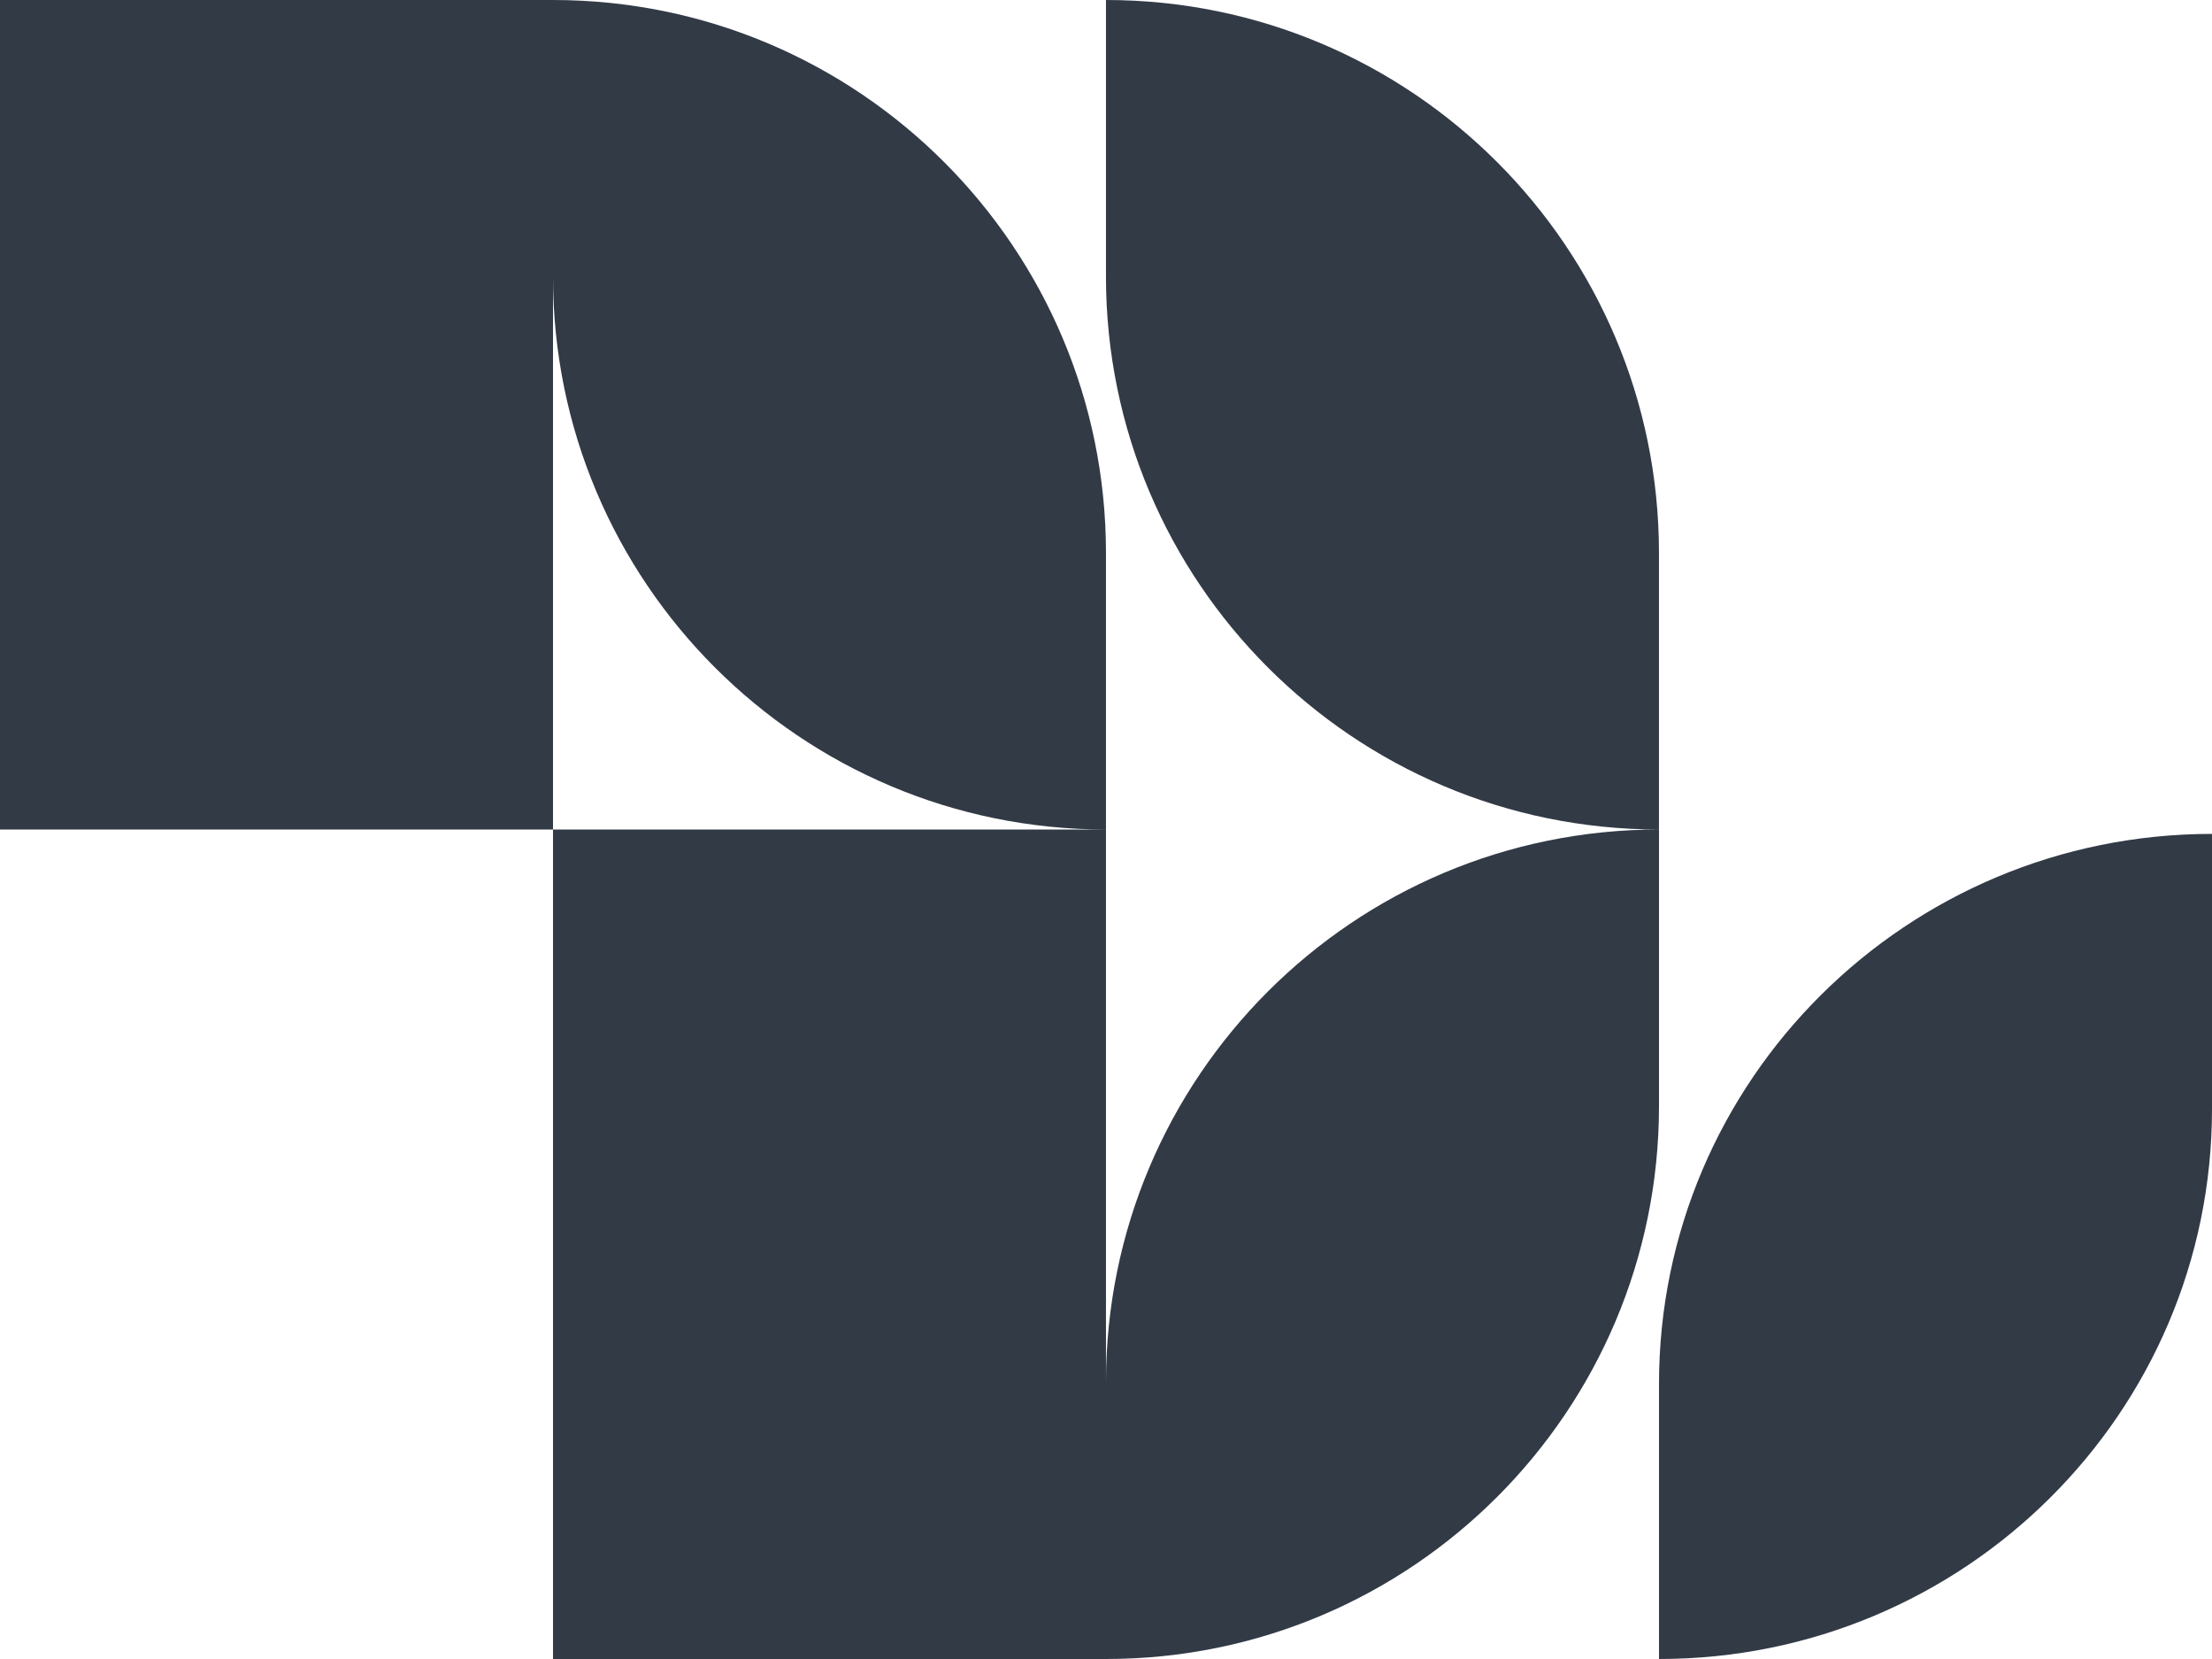
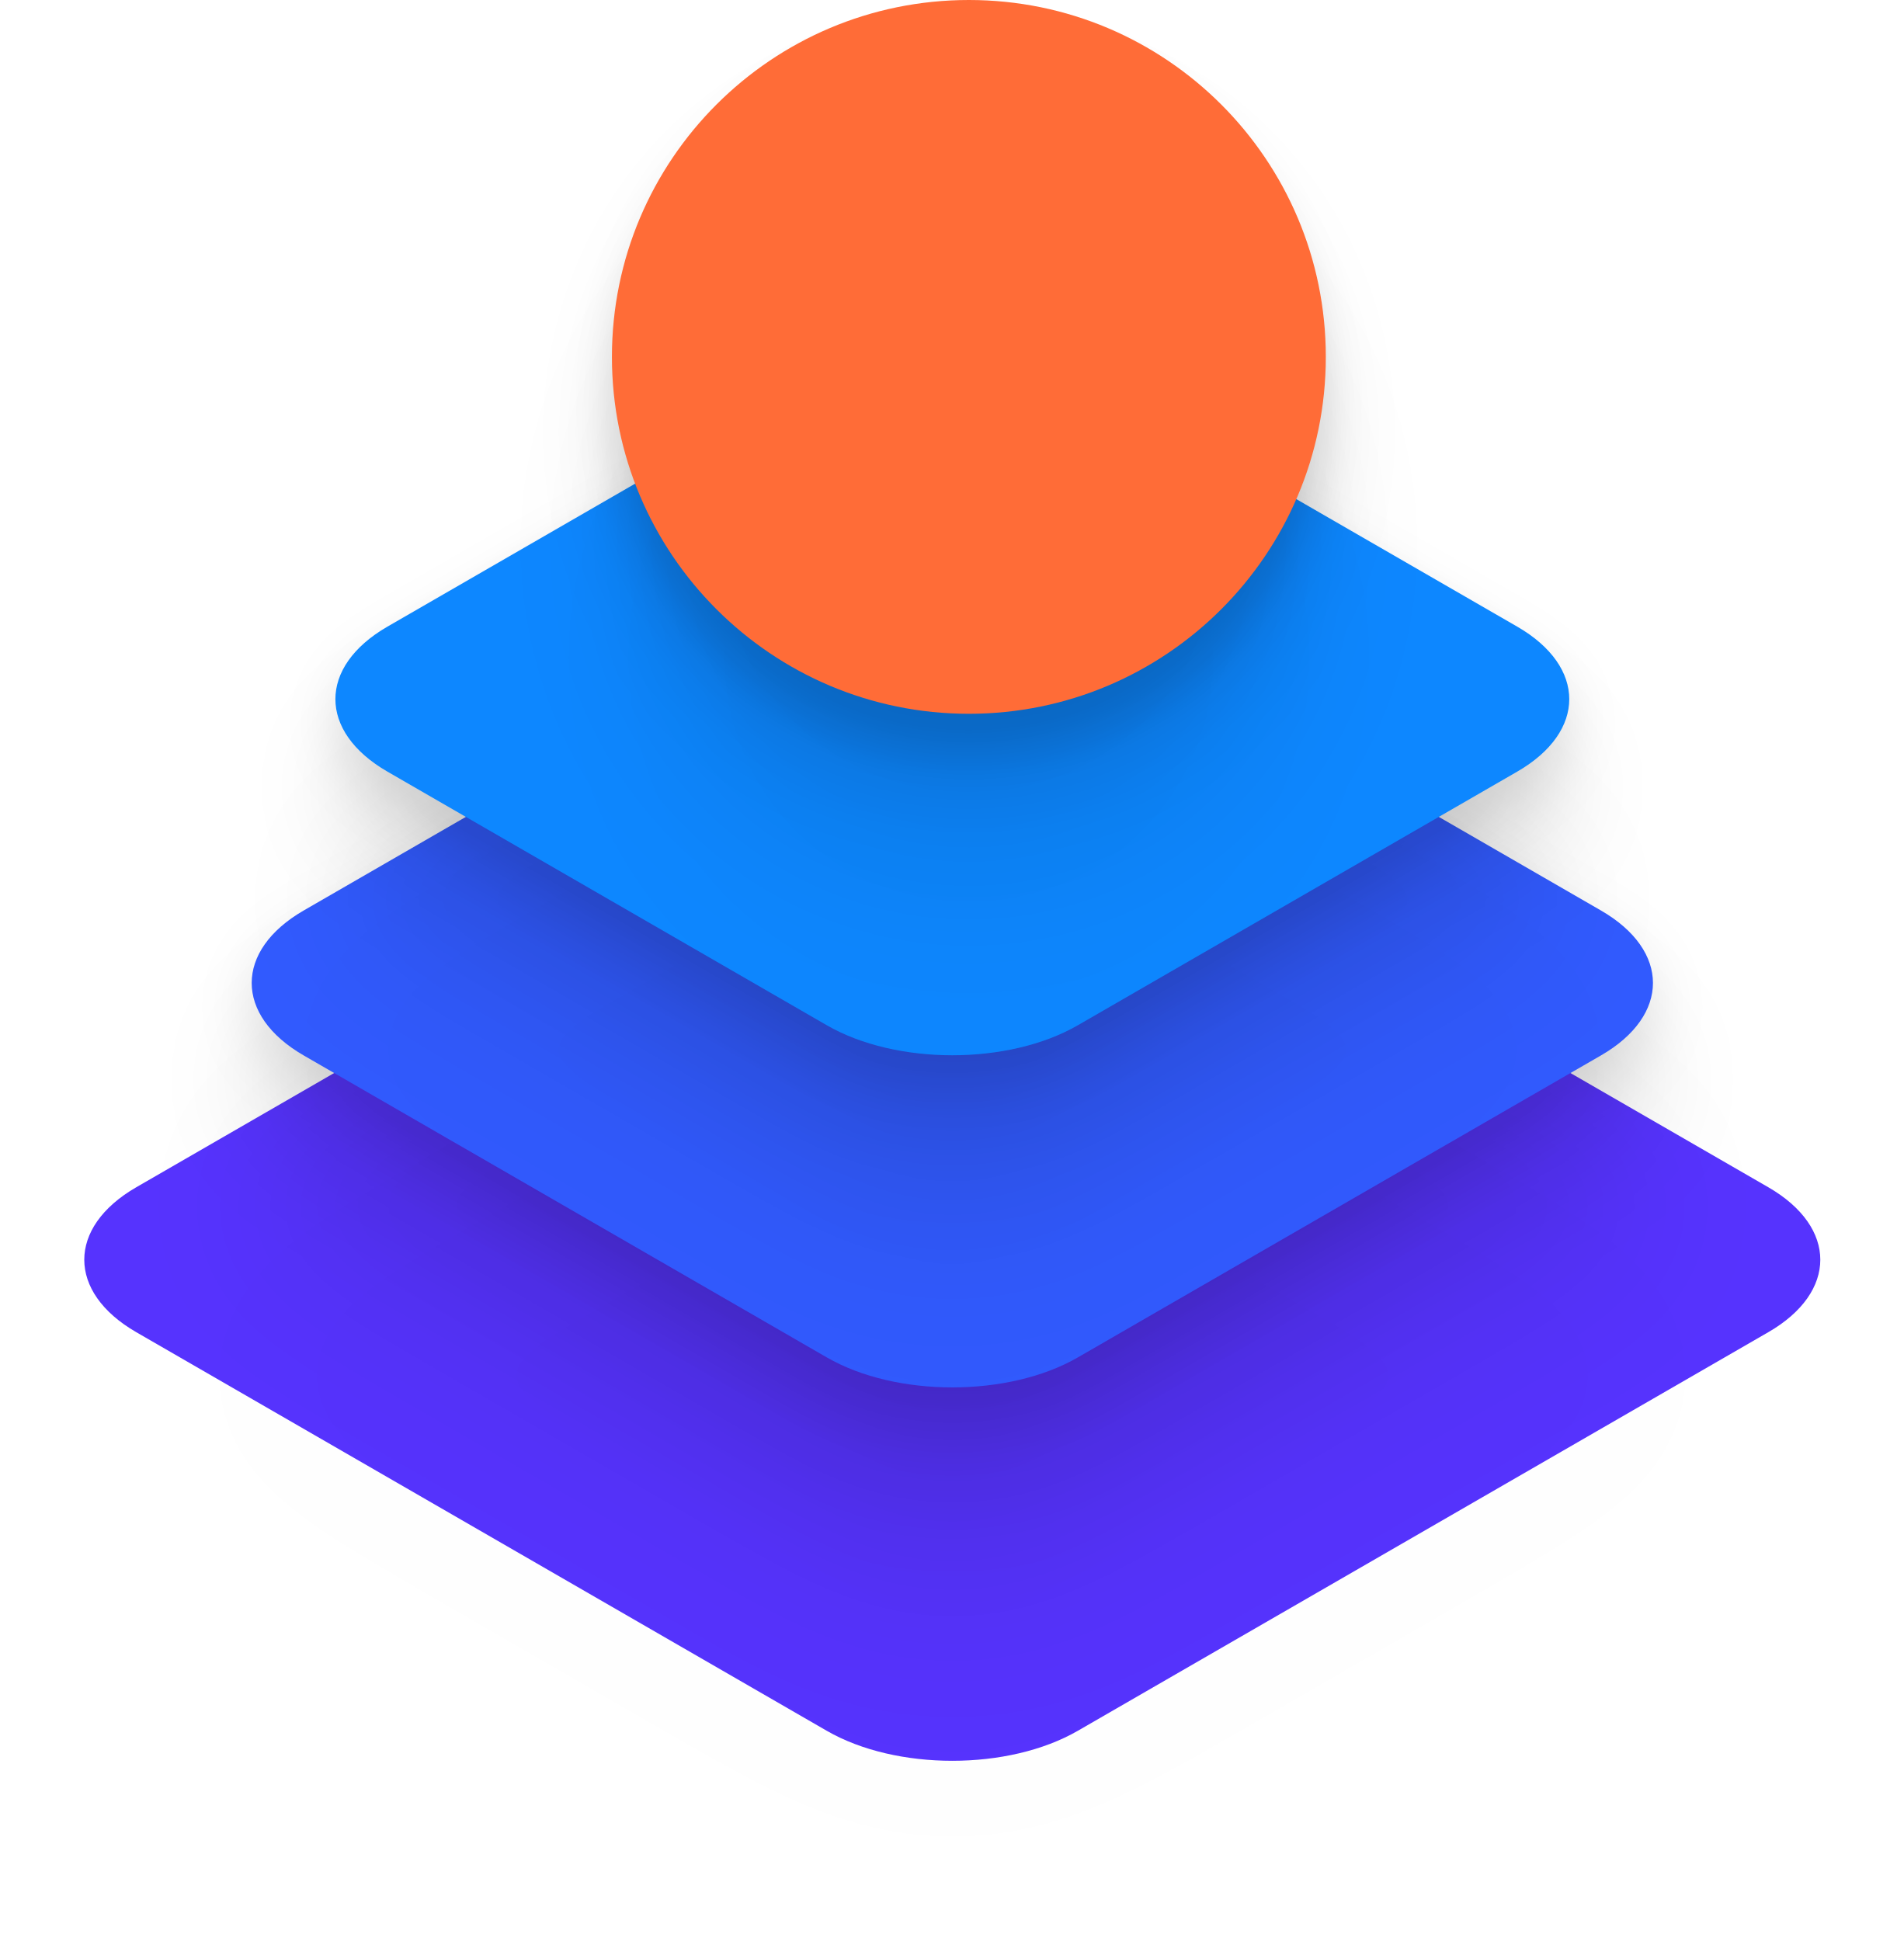
- <svg xmlns="http://www.w3.org/2000/svg" width="252" height="189" xml:space="preserve" overflow="hidden">
+ <svg xmlns="http://www.w3.org/2000/svg" width="152" height="155" viewBox="0 0 152 155" fill="none">
+   <rect width="86.808" height="86.808" rx="11.574" transform="matrix(0.866025 -0.5 -0.866025 -0.5 76.0352 144)" fill="#5633FE" />
+   <g filter="url(#filter0_dddd_48_4207)">
+     <rect width="71.376" height="71.376" rx="11.574" transform="matrix(0.866025 -0.5 -0.866025 -0.5 76.0381 114.183)" fill="#315AFE" />
+   </g>
+   <g filter="url(#filter1_dddd_48_4207)">
+     <rect width="63.659" height="63.659" rx="11.574" transform="matrix(0.866025 -0.5 -0.866025 -0.5 76.0381 87.6592)" fill="#0D87FF" />
+   </g>
+   <g filter="url(#filter2_dddd_48_4207)">
+     <circle cx="77.359" cy="28.5" r="28.5" fill="#FF6C37" />
+   </g>
  <defs>
-     <clipPath id="clip0">
-       <rect x="0" y="230" width="252" height="189" />
-     </clipPath>
+     <filter id="filter0_dddd_48_4207" x="7.558" y="43.786" width="136.961" height="110.893" filterUnits="userSpaceOnUse" color-interpolation-filters="sRGB">
+       <feFlood flood-opacity="0" result="BackgroundImageFix" />
+       <feColorMatrix in="SourceAlpha" type="matrix" values="0 0 0 0 0 0 0 0 0 0 0 0 0 0 0 0 0 0 127 0" result="hardAlpha" />
+       <feOffset dy="1.929" />
+       <feGaussianBlur stdDeviation="2.17" />
+       <feColorMatrix type="matrix" values="0 0 0 0 0 0 0 0 0 0 0 0 0 0 0 0 0 0 0.1 0" />
+       <feBlend mode="normal" in2="BackgroundImageFix" result="effect1_dropShadow_48_4207" />
+       <feColorMatrix in="SourceAlpha" type="matrix" values="0 0 0 0 0 0 0 0 0 0 0 0 0 0 0 0 0 0 127 0" result="hardAlpha" />
+       <feOffset dy="7.716" />
+       <feGaussianBlur stdDeviation="3.858" />
+       <feColorMatrix type="matrix" values="0 0 0 0 0 0 0 0 0 0 0 0 0 0 0 0 0 0 0.09 0" />
+       <feBlend mode="normal" in2="effect1_dropShadow_48_4207" result="effect2_dropShadow_48_4207" />
+       <feColorMatrix in="SourceAlpha" type="matrix" values="0 0 0 0 0 0 0 0 0 0 0 0 0 0 0 0 0 0 127 0" result="hardAlpha" />
+       <feOffset dy="17.844" />
+       <feGaussianBlur stdDeviation="5.305" />
+       <feColorMatrix type="matrix" values="0 0 0 0 0 0 0 0 0 0 0 0 0 0 0 0 0 0 0.05 0" />
+       <feBlend mode="normal" in2="effect2_dropShadow_48_4207" result="effect3_dropShadow_48_4207" />
+       <feColorMatrix in="SourceAlpha" type="matrix" values="0 0 0 0 0 0 0 0 0 0 0 0 0 0 0 0 0 0 127 0" result="hardAlpha" />
+       <feOffset dy="31.347" />
+       <feGaussianBlur stdDeviation="6.269" />
+       <feColorMatrix type="matrix" values="0 0 0 0 0 0 0 0 0 0 0 0 0 0 0 0 0 0 0.01 0" />
+       <feBlend mode="normal" in2="effect3_dropShadow_48_4207" result="effect4_dropShadow_48_4207" />
+       <feBlend mode="normal" in="SourceGraphic" in2="effect4_dropShadow_48_4207" result="shape" />
+     </filter>
+     <filter id="filter1_dddd_48_4207" x="15.779" y="25.39" width="120.518" height="97.88" filterUnits="userSpaceOnUse" color-interpolation-filters="sRGB">
+       <feFlood flood-opacity="0" result="BackgroundImageFix" />
+       <feColorMatrix in="SourceAlpha" type="matrix" values="0 0 0 0 0 0 0 0 0 0 0 0 0 0 0 0 0 0 127 0" result="hardAlpha" />
+       <feOffset dy="2" />
+       <feGaussianBlur stdDeviation="2" />
+       <feColorMatrix type="matrix" values="0 0 0 0 0 0 0 0 0 0 0 0 0 0 0 0 0 0 0.1 0" />
+       <feBlend mode="normal" in2="BackgroundImageFix" result="effect1_dropShadow_48_4207" />
+       <feColorMatrix in="SourceAlpha" type="matrix" values="0 0 0 0 0 0 0 0 0 0 0 0 0 0 0 0 0 0 127 0" result="hardAlpha" />
+       <feOffset dy="7" />
+       <feGaussianBlur stdDeviation="3.5" />
+       <feColorMatrix type="matrix" values="0 0 0 0 0 0 0 0 0 0 0 0 0 0 0 0 0 0 0.09 0" />
+       <feBlend mode="normal" in2="effect1_dropShadow_48_4207" result="effect2_dropShadow_48_4207" />
+       <feColorMatrix in="SourceAlpha" type="matrix" values="0 0 0 0 0 0 0 0 0 0 0 0 0 0 0 0 0 0 127 0" result="hardAlpha" />
+       <feOffset dy="16" />
+       <feGaussianBlur stdDeviation="4.5" />
+       <feColorMatrix type="matrix" values="0 0 0 0 0 0 0 0 0 0 0 0 0 0 0 0 0 0 0.05 0" />
+       <feBlend mode="normal" in2="effect2_dropShadow_48_4207" result="effect3_dropShadow_48_4207" />
+       <feColorMatrix in="SourceAlpha" type="matrix" values="0 0 0 0 0 0 0 0 0 0 0 0 0 0 0 0 0 0 127 0" result="hardAlpha" />
+       <feOffset dy="28" />
+       <feGaussianBlur stdDeviation="5.5" />
+       <feColorMatrix type="matrix" values="0 0 0 0 0 0 0 0 0 0 0 0 0 0 0 0 0 0 0.01 0" />
+       <feBlend mode="normal" in2="effect3_dropShadow_48_4207" result="effect4_dropShadow_48_4207" />
+       <feBlend mode="normal" in="SourceGraphic" in2="effect4_dropShadow_48_4207" result="shape" />
+     </filter>
+     <filter id="filter2_dddd_48_4207" x="39.859" y="0" width="75" height="90" filterUnits="userSpaceOnUse" color-interpolation-filters="sRGB">
+       <feFlood flood-opacity="0" result="BackgroundImageFix" />
+       <feColorMatrix in="SourceAlpha" type="matrix" values="0 0 0 0 0 0 0 0 0 0 0 0 0 0 0 0 0 0 127 0" result="hardAlpha" />
+       <feOffset dy="3" />
+       <feGaussianBlur stdDeviation="1.5" />
+       <feColorMatrix type="matrix" values="0 0 0 0 0 0 0 0 0 0 0 0 0 0 0 0 0 0 0.1 0" />
+       <feBlend mode="normal" in2="BackgroundImageFix" result="effect1_dropShadow_48_4207" />
+       <feColorMatrix in="SourceAlpha" type="matrix" values="0 0 0 0 0 0 0 0 0 0 0 0 0 0 0 0 0 0 127 0" result="hardAlpha" />
+       <feOffset dy="6" />
+       <feGaussianBlur stdDeviation="3" />
+       <feColorMatrix type="matrix" values="0 0 0 0 0 0 0 0 0 0 0 0 0 0 0 0 0 0 0.09 0" />
+       <feBlend mode="normal" in2="effect1_dropShadow_48_4207" result="effect2_dropShadow_48_4207" />
+       <feColorMatrix in="SourceAlpha" type="matrix" values="0 0 0 0 0 0 0 0 0 0 0 0 0 0 0 0 0 0 127 0" result="hardAlpha" />
+       <feOffset dy="15" />
+       <feGaussianBlur stdDeviation="4.5" />
+       <feColorMatrix type="matrix" values="0 0 0 0 0 0 0 0 0 0 0 0 0 0 0 0 0 0 0.05 0" />
+       <feBlend mode="normal" in2="effect2_dropShadow_48_4207" result="effect3_dropShadow_48_4207" />
+       <feColorMatrix in="SourceAlpha" type="matrix" values="0 0 0 0 0 0 0 0 0 0 0 0 0 0 0 0 0 0 127 0" result="hardAlpha" />
+       <feOffset dy="24" />
+       <feGaussianBlur stdDeviation="4.5" />
+       <feColorMatrix type="matrix" values="0 0 0 0 0 0 0 0 0 0 0 0 0 0 0 0 0 0 0.01 0" />
+       <feBlend mode="normal" in2="effect3_dropShadow_48_4207" result="effect4_dropShadow_48_4207" />
+       <feBlend mode="normal" in="SourceGraphic" in2="effect4_dropShadow_48_4207" result="shape" />
+     </filter>
  </defs>
-   <g clip-path="url(#clip0)" transform="matrix(1 0 0 1 0 -230)">
-     <path d="M188.996 324.5 188.996 293C188.996 258.204 160.791 230 125.996 230L125.996 261.5C125.996 296.295 154.205 324.5 188.996 324.5 154.201 324.5 125.996 352.704 125.996 387.5L125.996 324.5 125.996 293C125.996 258.204 97.791 230 62.996 230L0 230 0 324.5 63 324.5 63 261.5C63 296.295 91.205 324.5 126 324.5L63 324.5 63 419 126 419C160.796 419 189 390.795 189 356L189 324.5 188.996 324.5Z" fill="#323a46" fill-rule="evenodd" />
-     <path d="M252 325C217.205 325 189 353.055 189 387.667L189 419C223.795 419 252 390.944 252 356.333L252 325Z" fill="#323a46" fill-rule="evenodd" />
-   </g>
</svg>
